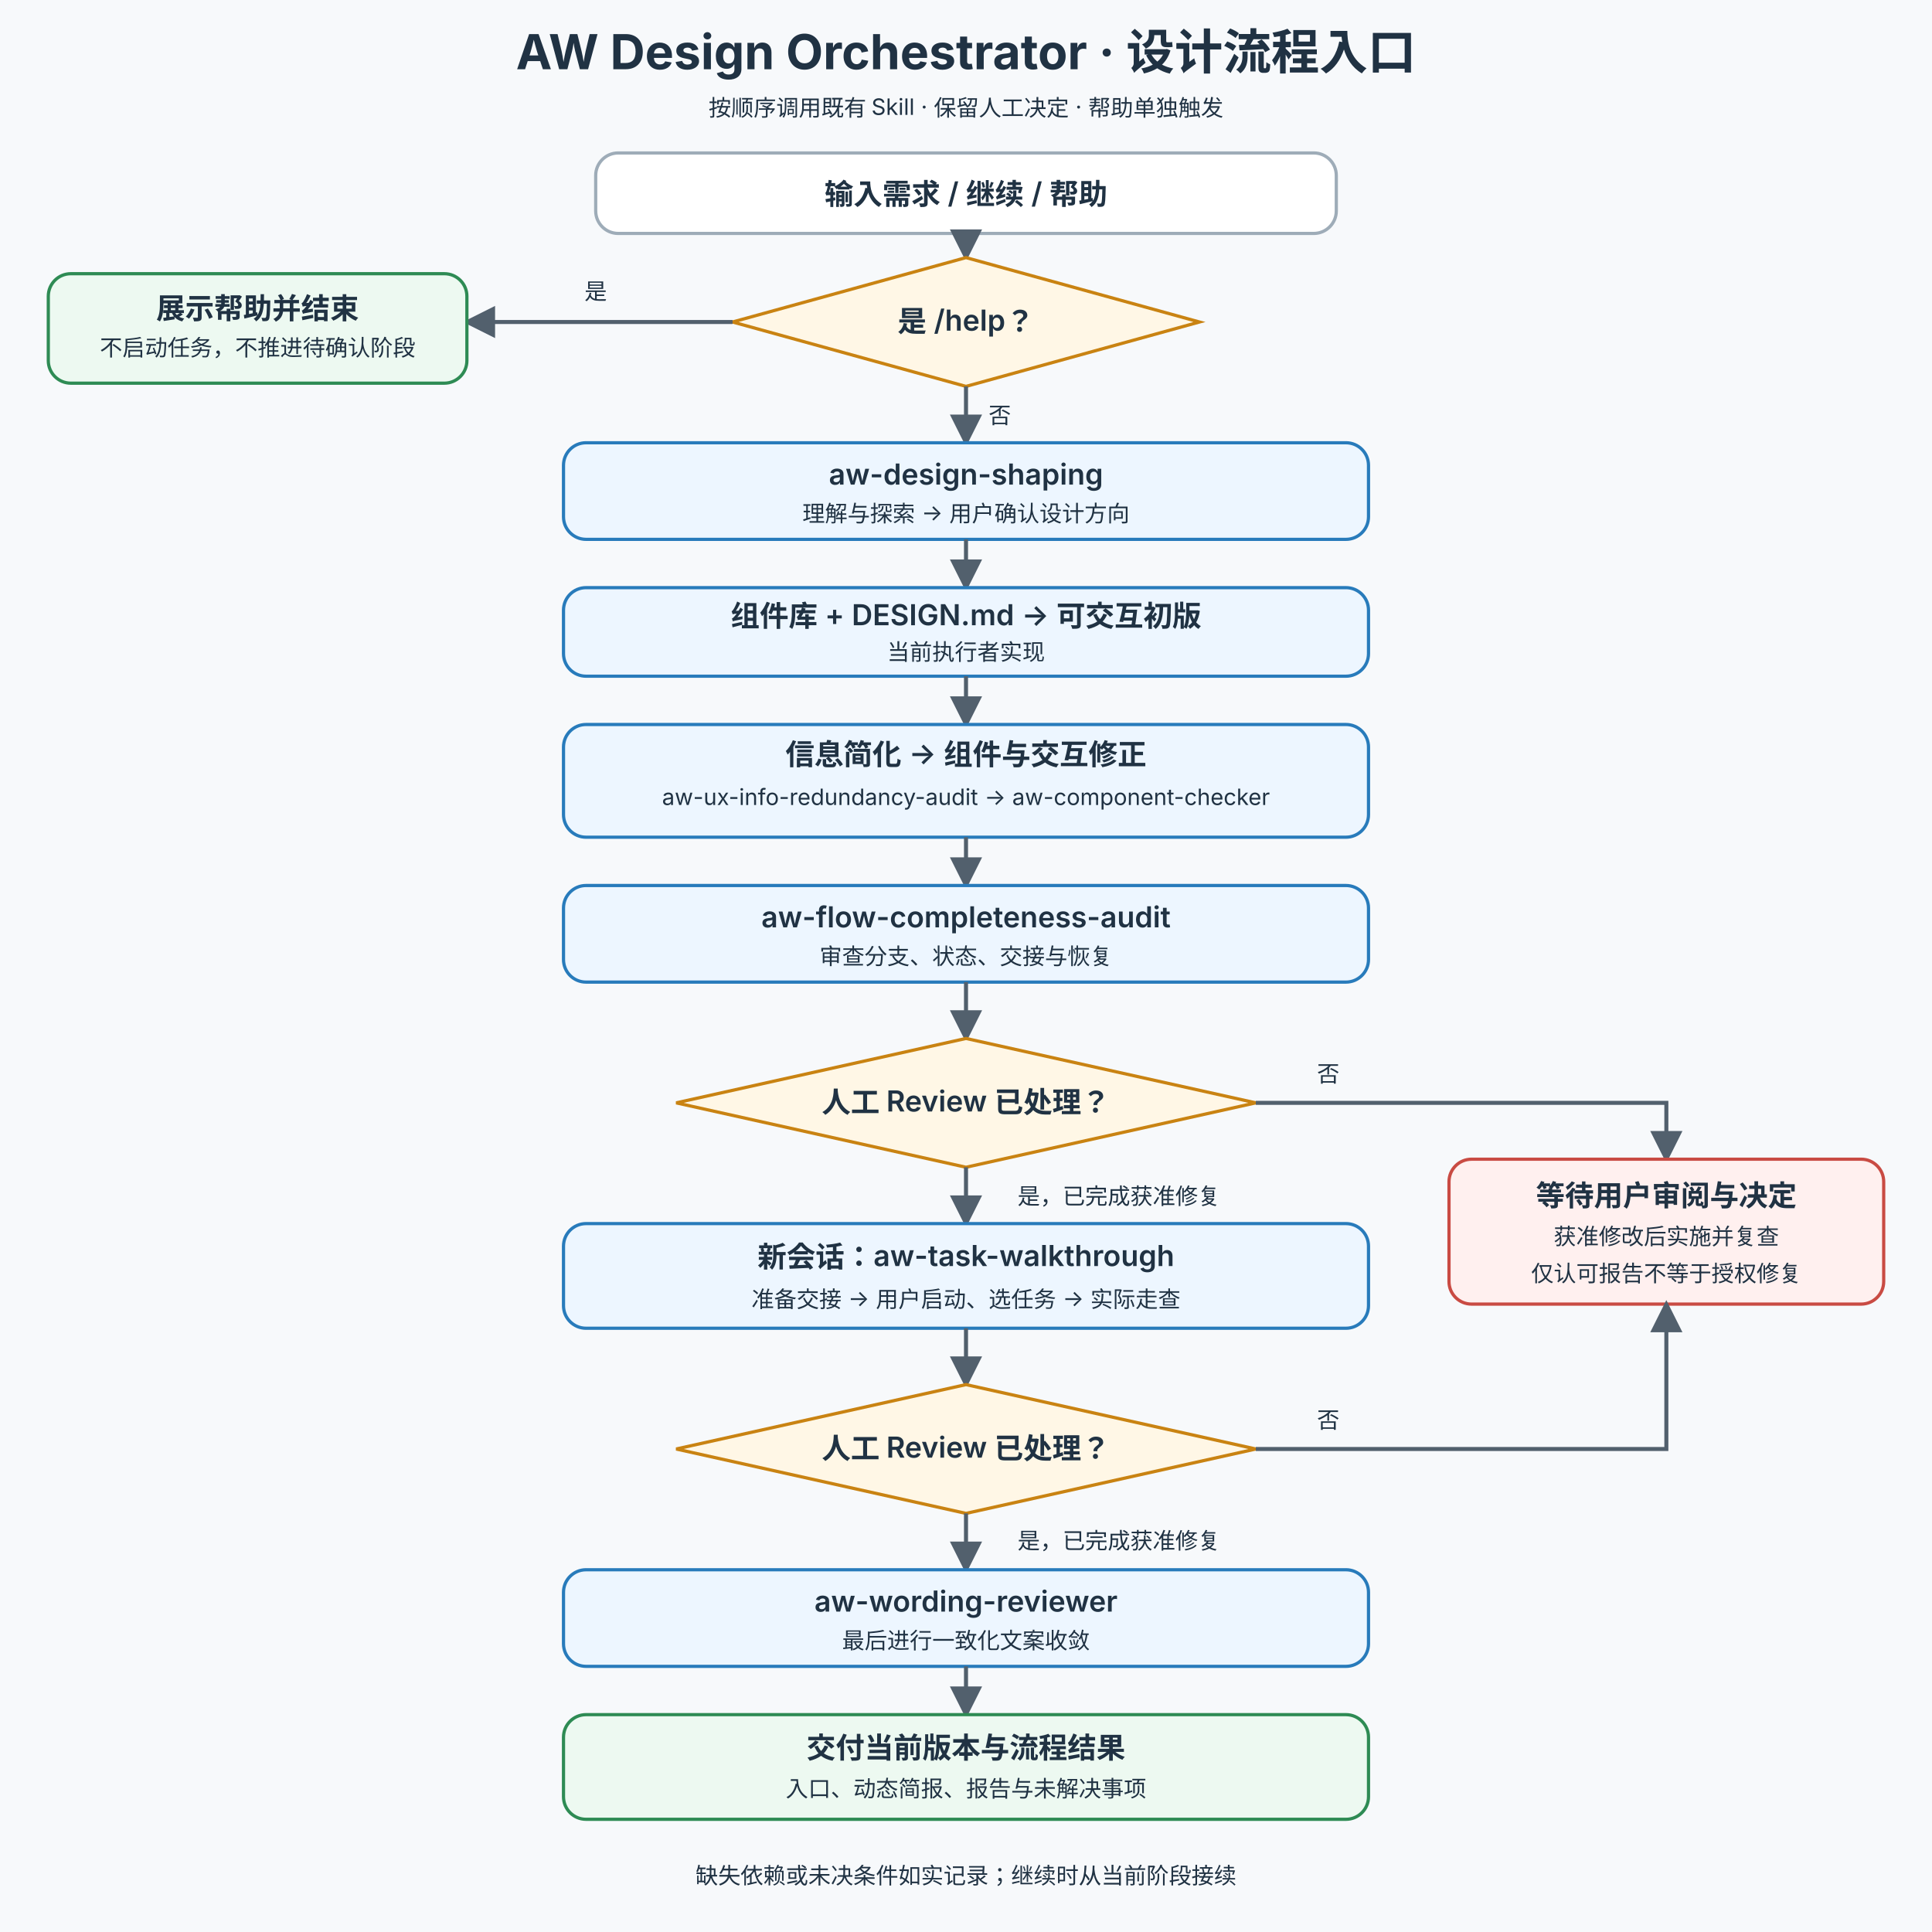
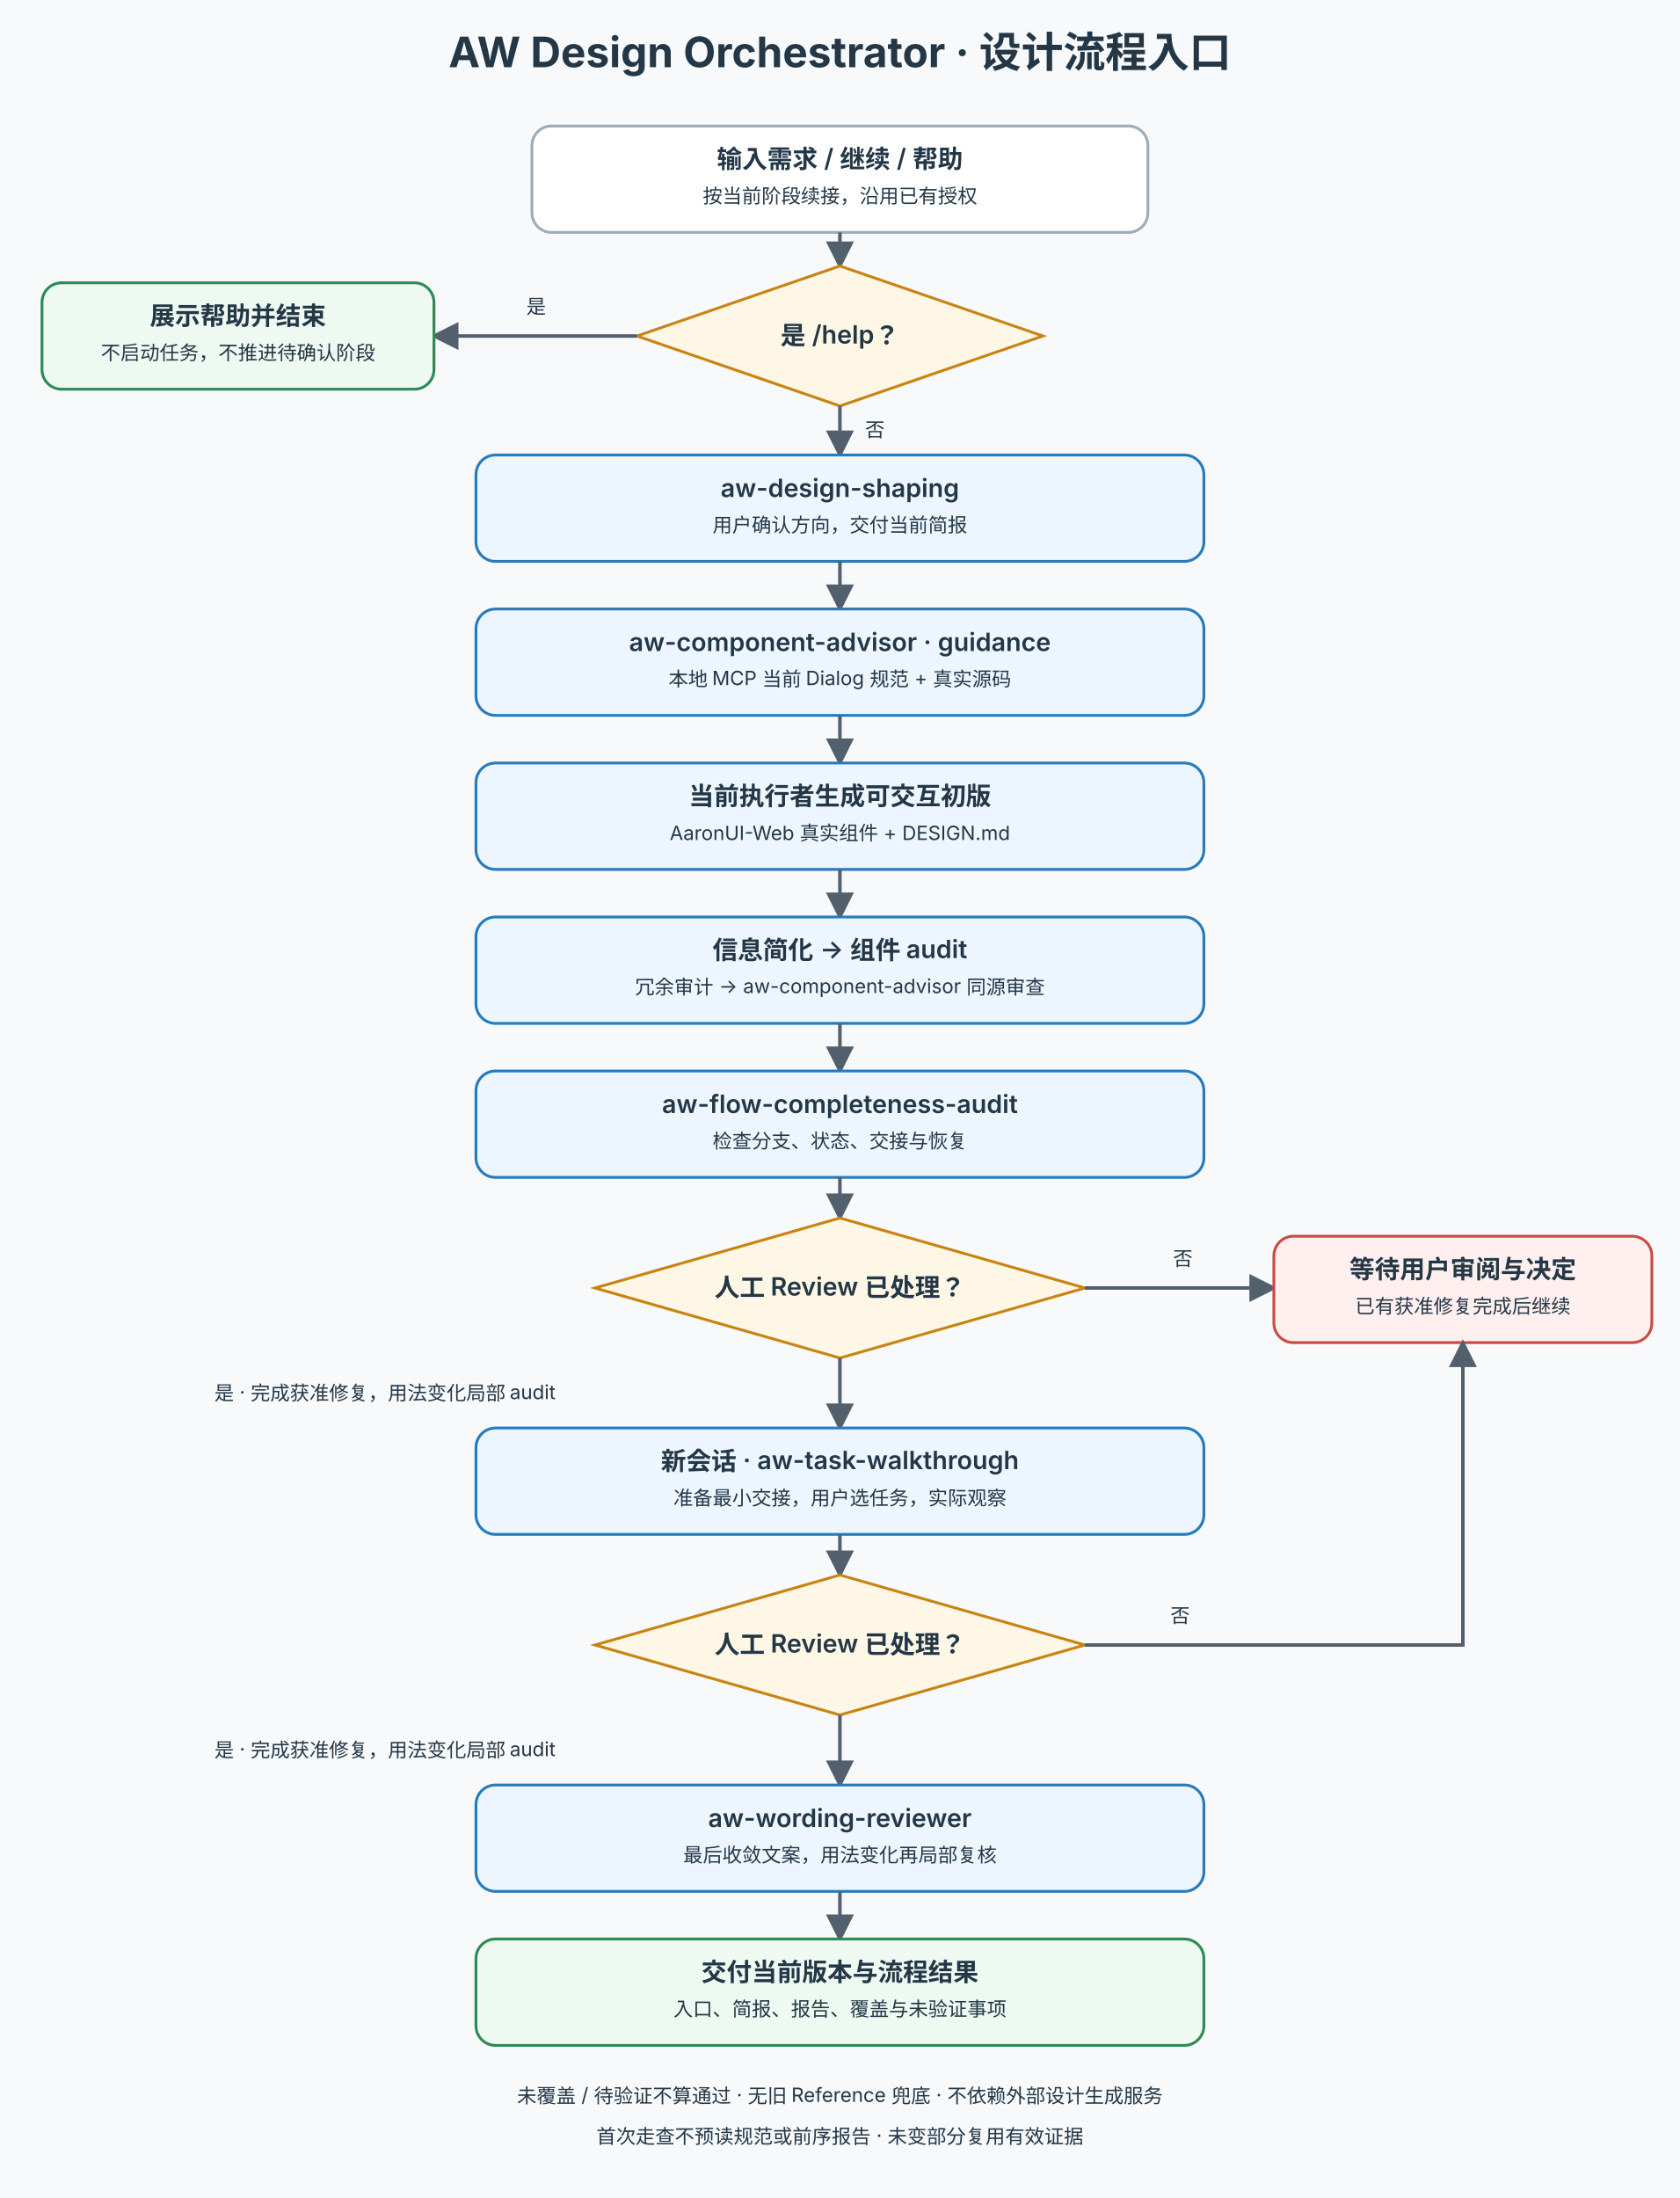
- <svg xmlns="http://www.w3.org/2000/svg" width="1200" height="1200" viewBox="0 0 1200 1200" role="img" aria-labelledby="title desc">
+ <svg xmlns="http://www.w3.org/2000/svg" viewBox="0 0 1200 1570" role="img" aria-labelledby="title desc">
  <defs>
    <marker id="arrow" markerWidth="8" markerHeight="8" refX="7" refY="4" orient="auto">
      <path d="M0 0L8 4L0 8Z" fill="#52606d" />
    </marker>
  </defs>
-   <style>text{font-family:-apple-system,BlinkMacSystemFont,"PingFang SC",sans-serif;text-anchor:middle;fill:#203243}.heading{font-size:30px;font-weight:700}.label{font-size:18px;font-weight:600}.note{font-size:14px}.box{stroke-width:2}.input{fill:#fff;stroke:#9eacb8}.stage{fill:#edf6ff;stroke:#287bbb}.done{fill:#edf9f1;stroke:#2e8b54}.gate{fill:#fff7e6;stroke:#c98312;stroke-width:2}.wait{fill:#fff0ef;stroke:#c94b43}.edge{fill:none;stroke:#52606d;stroke-width:2.5;marker-end:url(#arrow)}</style>
-   <rect width="1200" height="1200" fill="#f7f9fb" />
-   <text x="600" y="43" class="heading">AW Design Orchestrator · 设计流程入口</text>
-   <text x="600" y="72" class="note">按顺序调用既有 Skill · 保留人工决定 · 帮助单独触发</text>
-   <rect x="370" y="95" width="460" height="50" rx="14" class="box input" />
-   <text x="600" y="127" class="label">输入需求 / 继续 / 帮助</text>
-   <path d="M600 145V160" class="edge" />
-   <path d="M600 160L745 200L600 240L455 200Z" class="gate" />
-   <text x="600" y="206" class="label">是 /help？</text>
-   <path d="M455 200H290" class="edge" />
-   <text x="370" y="186" class="note">是</text>
-   <rect x="30" y="170" width="260" height="68" rx="14" class="box done" />
-   <text x="160" y="198" class="label">展示帮助并结束</text>
-   <text x="160" y="221" class="note">不启动任务，不推进待确认阶段</text>
-   <path d="M600 240V275" class="edge" />
-   <text x="621" y="263" class="note">否</text>
-   <rect x="350" y="275" width="500" height="60" rx="14" class="box stage" />
-   <text x="600" y="301" class="label">aw-design-shaping</text>
-   <text x="600" y="324" class="note">理解与探索 → 用户确认设计方向</text>
-   <path d="M600 335V365" class="edge" />
-   <rect x="350" y="365" width="500" height="55" rx="14" class="box stage" />
-   <text x="600" y="389" class="label">组件库 + DESIGN.md → 可交互初版</text>
-   <text x="600" y="410" class="note">当前执行者实现</text>
-   <path d="M600 420V450" class="edge" />
-   <rect x="350" y="450" width="500" height="70" rx="14" class="box stage" />
-   <text x="600" y="475" class="label">信息简化 → 组件与交互修正</text>
-   <text x="600" y="500" class="note">aw-ux-info-redundancy-audit → aw-component-checker</text>
-   <path d="M600 520V550" class="edge" />
-   <rect x="350" y="550" width="500" height="60" rx="14" class="box stage" />
-   <text x="600" y="576" class="label">aw-flow-completeness-audit</text>
-   <text x="600" y="599" class="note">审查分支、状态、交接与恢复</text>
-   <path d="M600 610V645" class="edge" />
-   <path d="M600 645L780 685L600 725L420 685Z" class="gate" />
-   <text x="600" y="691" class="label">人工 Review 已处理？</text>
-   <path d="M780 685H1035V720" class="edge" />
-   <text x="825" y="672" class="note">否</text>
-   <rect x="900" y="720" width="270" height="90" rx="14" class="box wait" />
-   <text x="1035" y="749" class="label">等待用户审阅与决定</text>
-   <text x="1035" y="773" class="note">获准修改后实施并复查</text>
-   <text x="1035" y="796" class="note">仅认可报告不等于授权修复</text>
-   <path d="M600 725V760" class="edge" />
-   <text x="695" y="748" class="note">是，已完成获准修复</text>
-   <rect x="350" y="760" width="500" height="65" rx="14" class="box stage" />
-   <text x="600" y="787" class="label">新会话：aw-task-walkthrough</text>
-   <text x="600" y="812" class="note">准备交接 → 用户启动、选任务 → 实际走查</text>
-   <path d="M600 825V860" class="edge" />
-   <path d="M600 860L780 900L600 940L420 900Z" class="gate" />
-   <text x="600" y="906" class="label">人工 Review 已处理？</text>
-   <path d="M780 900H1035V810" class="edge" />
-   <text x="825" y="887" class="note">否</text>
-   <path d="M600 940V975" class="edge" />
-   <text x="695" y="962" class="note">是，已完成获准修复</text>
-   <rect x="350" y="975" width="500" height="60" rx="14" class="box stage" />
-   <text x="600" y="1001" class="label">aw-wording-reviewer</text>
-   <text x="600" y="1024" class="note">最后进行一致化文案收敛</text>
-   <path d="M600 1035V1065" class="edge" />
-   <rect x="350" y="1065" width="500" height="65" rx="14" class="box done" />
-   <text x="600" y="1092" class="label">交付当前版本与流程结果</text>
-   <text x="600" y="1116" class="note">入口、动态简报、报告与未解决事项</text>
-   <text x="600" y="1170" class="note">缺失依赖或未决条件如实记录；继续时从当前阶段接续</text>
+   <style>text{font-family:-apple-system,BlinkMacSystemFont,"PingFang SC",sans-serif;text-anchor:middle;fill:#243746}.title{font-size:30px;font-weight:700}.label{font-size:18px;font-weight:600}.note{font-size:14px;font-weight:400}.edge,.join{fill:none;stroke:#52606d;stroke-width:2.5}.edge{marker-end:url(#arrow)}</style>
+   <rect width="1200" height="1570" fill="#f7f9fb" />
+   <text class="title" x="600" y="48">AW Design Orchestrator · 设计流程入口</text>
+   <rect x="380" y="90" width="440" height="76" rx="14" fill="#ffffff" stroke="#9eacb8" stroke-width="2" />
+   <text class="label" x="600.0" y="120">输入需求 / 继续 / 帮助</text>
+   <text class="note" x="600.0" y="145">按当前阶段续接，沿用已有授权</text>
+   <path class="edge" d="M600 166V190" />
+   <path d="M600 190L745 240L600 290L455 240Z" fill="#fff7e6" stroke="#c98312" stroke-width="2" />
+   <text class="label" x="600" y="246">是 /help？</text>
+   <path class="edge" d="M455 240H310" />
+   <text class="note" x="383" y="224">是</text>
+   <rect x="30" y="202" width="280" height="76" rx="14" fill="#edf9f1" stroke="#2e8b54" stroke-width="2" />
+   <text class="label" x="170.0" y="232">展示帮助并结束</text>
+   <text class="note" x="170.0" y="257">不启动任务，不推进待确认阶段</text>
+   <path class="edge" d="M600 290V325" />
+   <text class="note" x="625" y="312">否</text>
+   <rect x="340" y="325" width="520" height="76" rx="14" fill="#edf6ff" stroke="#287bbb" stroke-width="2" />
+   <text class="label" x="600.0" y="355">aw-design-shaping</text>
+   <text class="note" x="600.0" y="380">用户确认方向，交付当前简报</text>
+   <path class="edge" d="M600 401V435" />
+   <rect x="340" y="435" width="520" height="76" rx="14" fill="#edf6ff" stroke="#287bbb" stroke-width="2" />
+   <text class="label" x="600.0" y="465">aw-component-advisor · guidance</text>
+   <text class="note" x="600.0" y="490">本地 MCP 当前 Dialog 规范 + 真实源码</text>
+   <path class="edge" d="M600 511V545" />
+   <rect x="340" y="545" width="520" height="76" rx="14" fill="#edf6ff" stroke="#287bbb" stroke-width="2" />
+   <text class="label" x="600.0" y="575">当前执行者生成可交互初版</text>
+   <text class="note" x="600.0" y="600">AaronUI-Web 真实组件 + DESIGN.md</text>
+   <path class="edge" d="M600 621V655" />
+   <rect x="340" y="655" width="520" height="76" rx="14" fill="#edf6ff" stroke="#287bbb" stroke-width="2" />
+   <text class="label" x="600.0" y="685">信息简化 → 组件 audit</text>
+   <text class="note" x="600.0" y="710">冗余审计 → aw-component-advisor 同源审查</text>
+   <path class="edge" d="M600 731V765" />
+   <rect x="340" y="765" width="520" height="76" rx="14" fill="#edf6ff" stroke="#287bbb" stroke-width="2" />
+   <text class="label" x="600.0" y="795">aw-flow-completeness-audit</text>
+   <text class="note" x="600.0" y="820">检查分支、状态、交接与恢复</text>
+   <path class="edge" d="M600 841V870" />
+   <path d="M600 870L775 920L600 970L425 920Z" fill="#fff7e6" stroke="#c98312" stroke-width="2" />
+   <text class="label" x="600" y="926">人工 Review 已处理？</text>
+   <path class="edge" d="M775 920H910" />
+   <text class="note" x="845" y="904">否</text>
+   <rect x="910" y="883" width="270" height="76" rx="14" fill="#fff0ef" stroke="#c94b43" stroke-width="2" />
+   <text class="label" x="1045.0" y="913">等待用户审阅与决定</text>
+   <text class="note" x="1045.0" y="938">已有获准修复完成后继续</text>
+   <path class="edge" d="M600 970V1020" />
+   <text class="note" x="275" y="1000">是 · 完成获准修复，用法变化局部 audit</text>
+   <rect x="340" y="1020" width="520" height="76" rx="14" fill="#edf6ff" stroke="#287bbb" stroke-width="2" />
+   <text class="label" x="600.0" y="1050">新会话 · aw-task-walkthrough</text>
+   <text class="note" x="600.0" y="1075">准备最小交接，用户选任务，实际观察</text>
+   <path class="edge" d="M600 1096V1125" />
+   <path d="M600 1125L775 1175L600 1225L425 1175Z" fill="#fff7e6" stroke="#c98312" stroke-width="2" />
+   <text class="label" x="600" y="1181">人工 Review 已处理？</text>
+   <path class="edge" d="M775 1175H1045V959" />
+   <text class="note" x="843" y="1159">否</text>
+   <path class="edge" d="M600 1225V1275" />
+   <text class="note" x="275" y="1255">是 · 完成获准修复，用法变化局部 audit</text>
+   <rect x="340" y="1275" width="520" height="76" rx="14" fill="#edf6ff" stroke="#287bbb" stroke-width="2" />
+   <text class="label" x="600.0" y="1305">aw-wording-reviewer</text>
+   <text class="note" x="600.0" y="1330">最后收敛文案，用法变化再局部复核</text>
+   <path class="edge" d="M600 1351V1385" />
+   <rect x="340" y="1385" width="520" height="76" rx="14" fill="#edf9f1" stroke="#2e8b54" stroke-width="2" />
+   <text class="label" x="600.0" y="1415">交付当前版本与流程结果</text>
+   <text class="note" x="600.0" y="1440">入口、简报、报告、覆盖与未验证事项</text>
+   <text class="note" x="600" y="1502">未覆盖 / 待验证不算通过 · 无旧 Reference 兜底 · 不依赖外部设计生成服务</text>
+   <text class="note" x="600" y="1531">首次走查不预读规范或前序报告 · 未变部分复用有效证据</text>
</svg>
